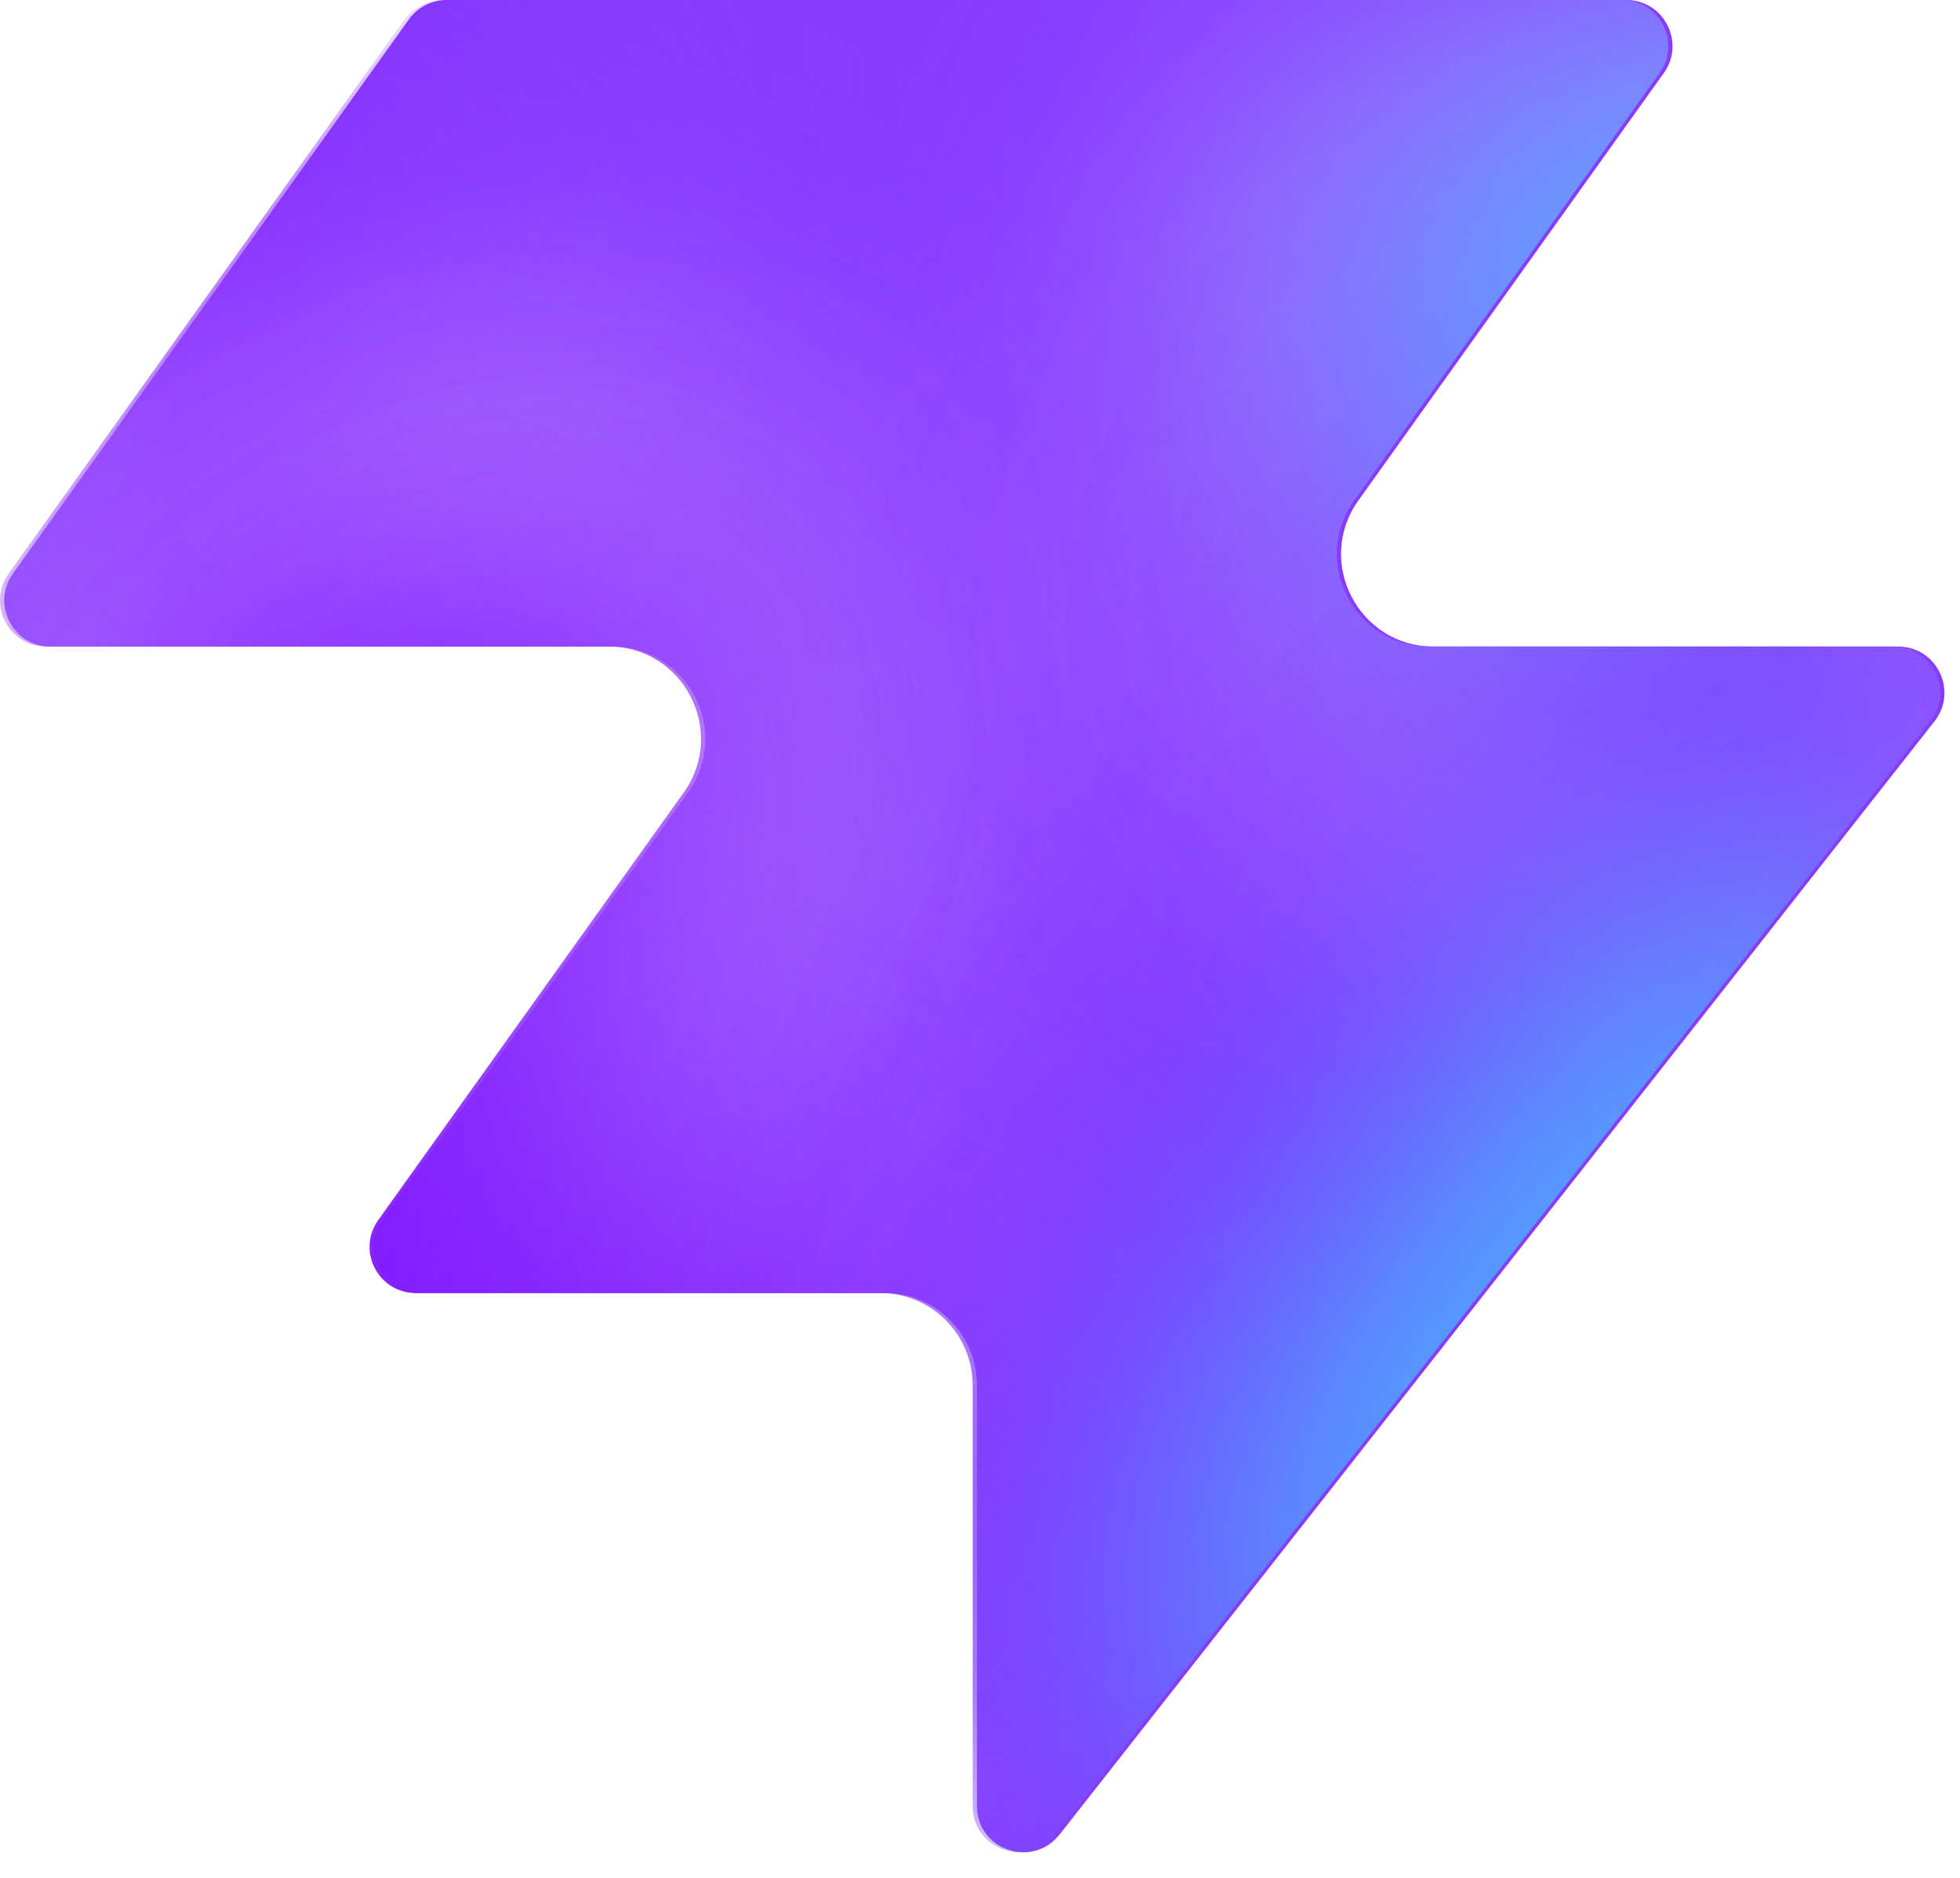
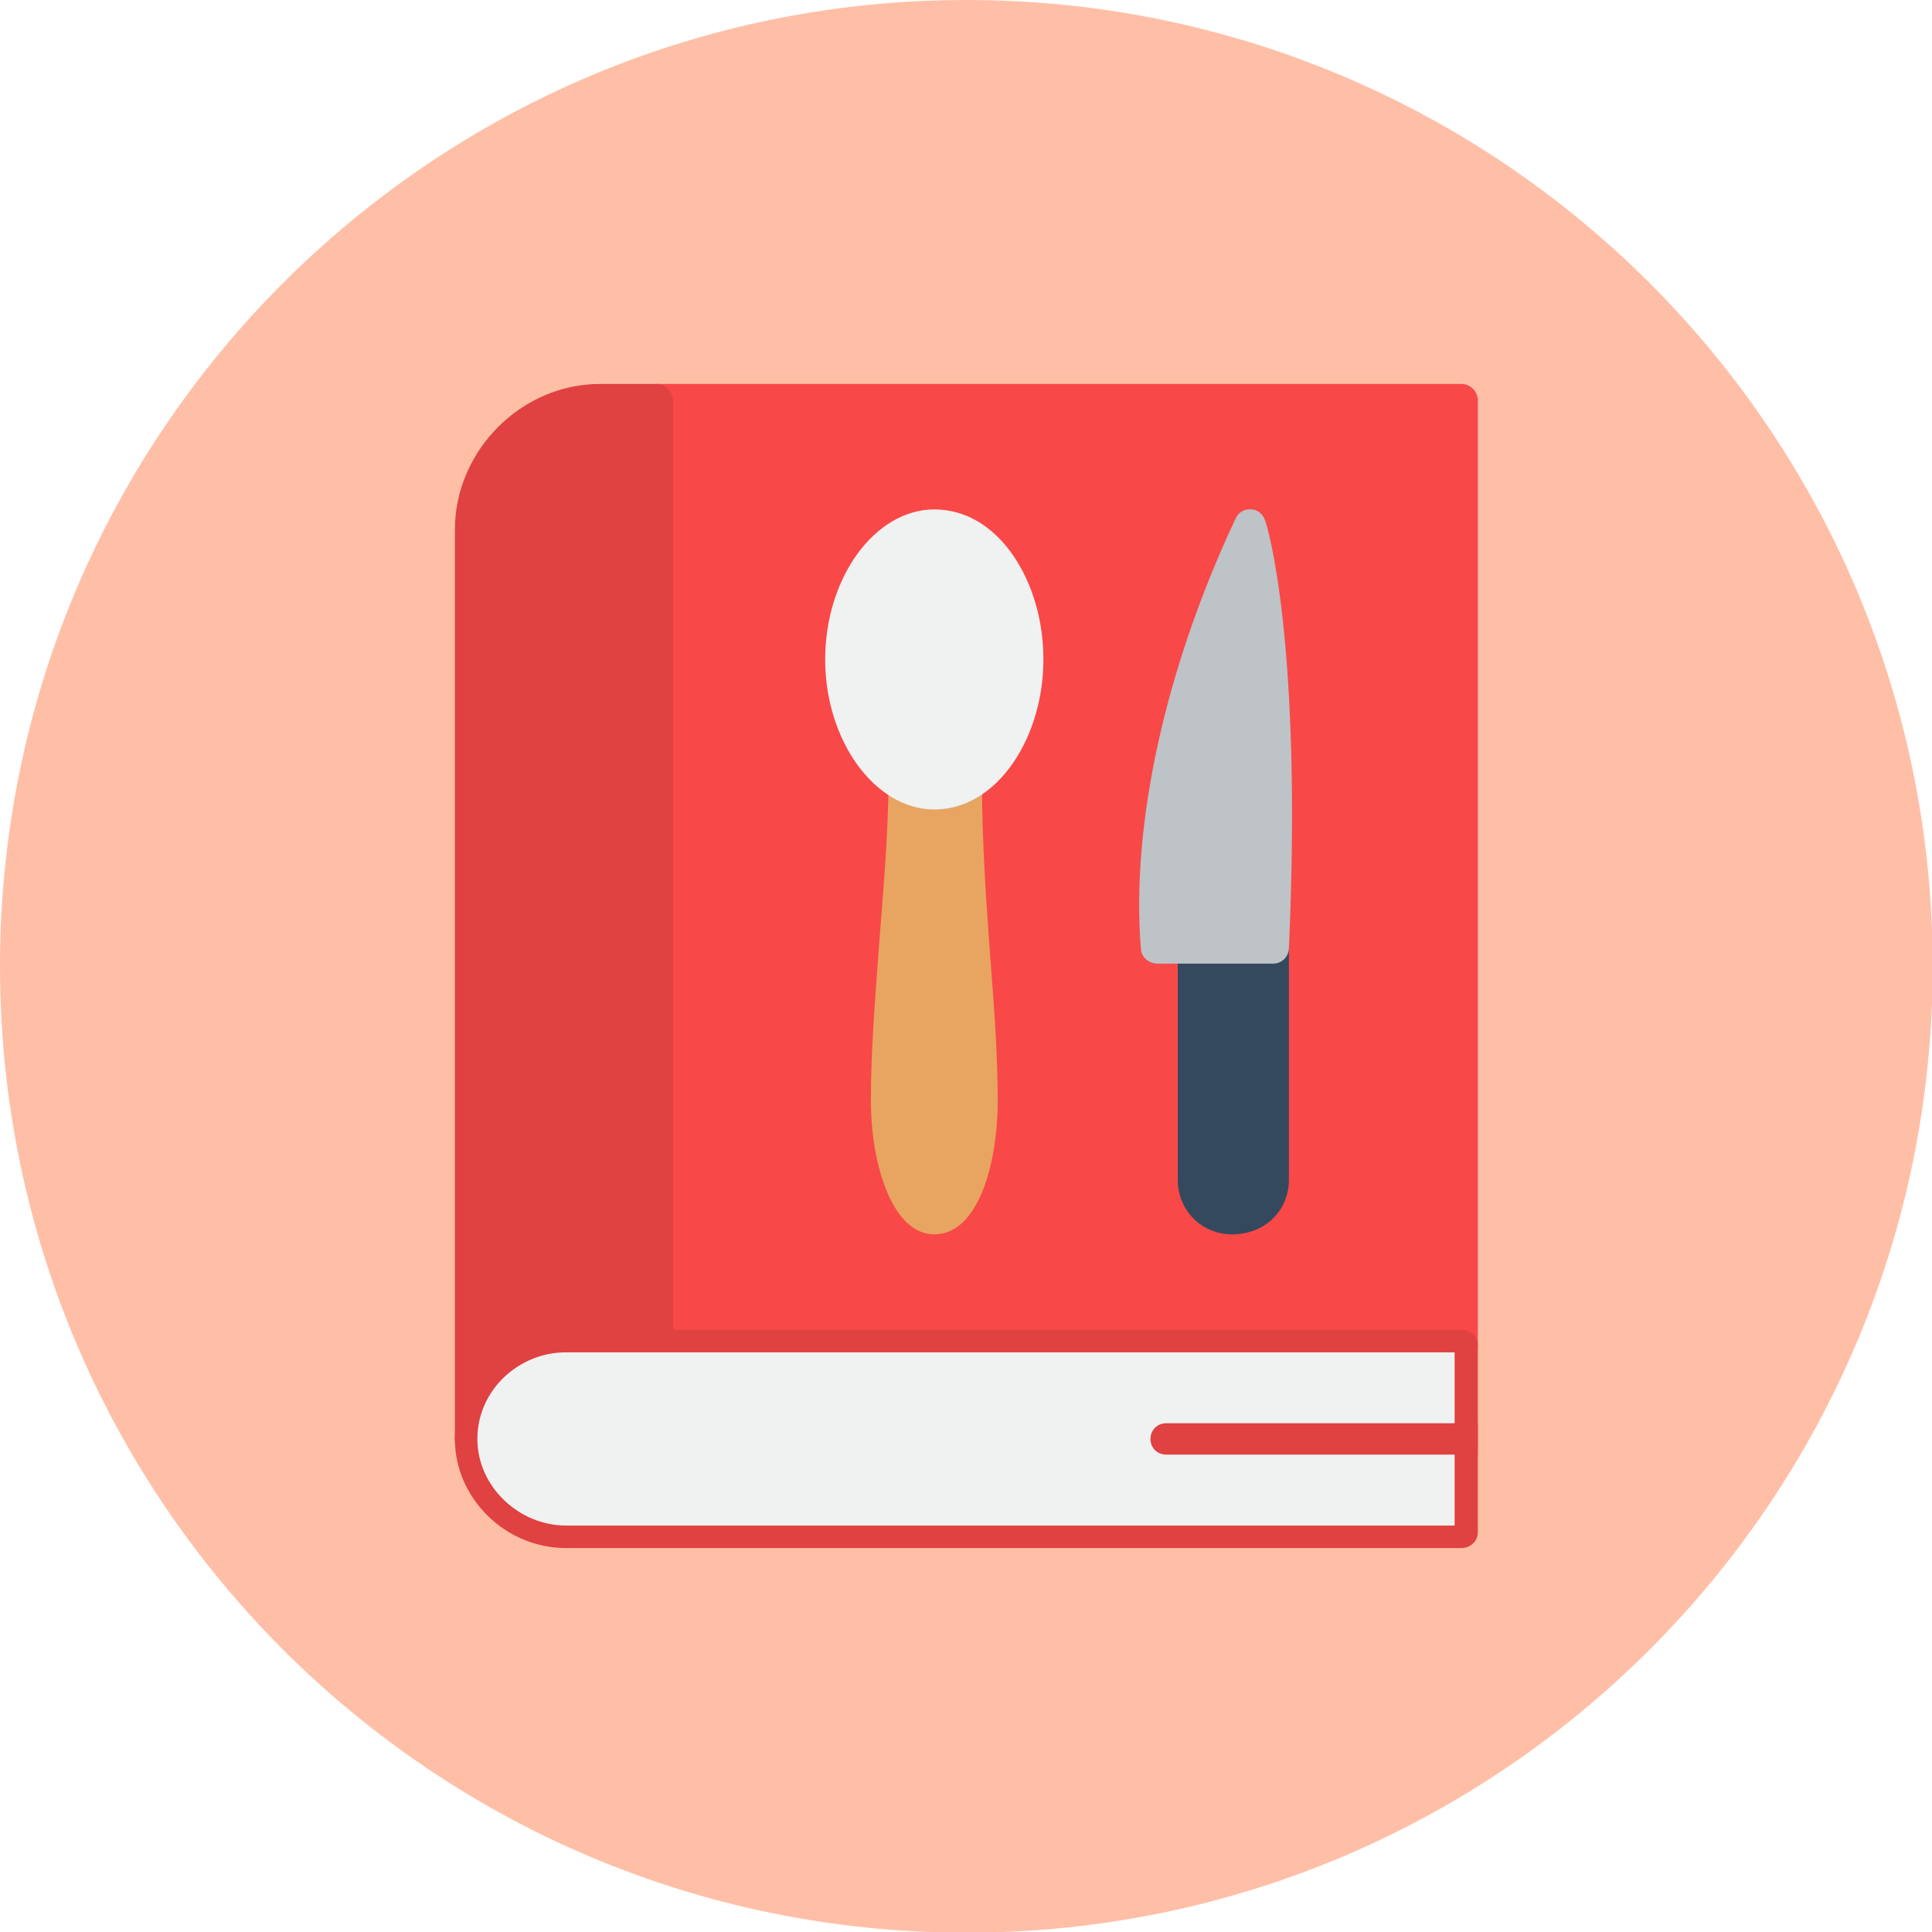
- <svg xmlns="http://www.w3.org/2000/svg" width="48" height="46" fill="none" viewBox="0 0 48 46">
-   <path fill="#863bff" d="M25.946 44.938c-.664.845-2.021.375-2.021-.698V33.937a2.26 2.26 0 0 0-2.262-2.262H10.287c-.92 0-1.456-1.04-.92-1.788l7.48-10.471c1.07-1.497 0-3.578-1.842-3.578H1.237c-.92 0-1.456-1.04-.92-1.788L10.013.474c.214-.297.556-.474.92-.474h28.894c.92 0 1.456 1.04.92 1.788l-7.48 10.471c-1.07 1.498 0 3.579 1.842 3.579h11.377c.943 0 1.473 1.088.89 1.83L25.947 44.94z" style="fill:#863bff;fill:color(display-p3 .525 .23 1);fill-opacity:1" />
-   <mask id="a" width="48" height="46" x="0" y="0" maskUnits="userSpaceOnUse" style="mask-type:alpha">
-     <path fill="#000" d="M25.842 44.938c-.664.844-2.021.375-2.021-.698V33.937a2.26 2.26 0 0 0-2.262-2.262H10.183c-.92 0-1.456-1.04-.92-1.788l7.48-10.471c1.07-1.498 0-3.579-1.842-3.579H1.133c-.92 0-1.456-1.04-.92-1.787L9.91.473c.214-.297.556-.474.92-.474h28.894c.92 0 1.456 1.04.92 1.788l-7.48 10.471c-1.07 1.498 0 3.578 1.842 3.578h11.377c.943 0 1.473 1.088.89 1.832L25.843 44.94z" style="fill:#000;fill-opacity:1" />
-   </mask>
-   <g mask="url(#a)">
-     <g filter="url(#b)">
-       <ellipse cx="5.508" cy="14.704" fill="#ede6ff" rx="5.508" ry="14.704" style="fill:#ede6ff;fill:color(display-p3 .927 .903 1);fill-opacity:1" transform="matrix(.00324 1 1 -.00324 -4.47 31.516)" />
-     </g>
-     <g filter="url(#c)">
-       <ellipse cx="10.399" cy="29.851" fill="#ede6ff" rx="10.399" ry="29.851" style="fill:#ede6ff;fill:color(display-p3 .927 .903 1);fill-opacity:1" transform="matrix(.00324 1 1 -.00324 -39.328 7.883)" />
-     </g>
-     <g filter="url(#d)">
-       <ellipse cx="5.508" cy="30.487" fill="#7e14ff" rx="5.508" ry="30.487" style="fill:#7e14ff;fill:color(display-p3 .492 .077 1);fill-opacity:1" transform="rotate(89.814 -25.913 -14.639)scale(1 -1)" />
-     </g>
-     <g filter="url(#e)">
-       <ellipse cx="5.508" cy="30.599" fill="#7e14ff" rx="5.508" ry="30.599" style="fill:#7e14ff;fill:color(display-p3 .492 .077 1);fill-opacity:1" transform="rotate(89.814 -32.644 -3.334)scale(1 -1)" />
-     </g>
-     <g filter="url(#f)">
-       <ellipse cx="5.508" cy="30.599" fill="#7e14ff" rx="5.508" ry="30.599" style="fill:#7e14ff;fill:color(display-p3 .492 .077 1);fill-opacity:1" transform="matrix(.00324 1 1 -.00324 -34.34 30.47)" />
-     </g>
-     <g filter="url(#g)">
-       <ellipse cx="14.072" cy="22.078" fill="#ede6ff" rx="14.072" ry="22.078" style="fill:#ede6ff;fill:color(display-p3 .927 .903 1);fill-opacity:1" transform="rotate(93.35 24.506 48.493)scale(-1 1)" />
-     </g>
-     <g filter="url(#h)">
-       <ellipse cx="3.47" cy="21.501" fill="#7e14ff" rx="3.47" ry="21.501" style="fill:#7e14ff;fill:color(display-p3 .492 .077 1);fill-opacity:1" transform="rotate(89.009 28.708 47.59)scale(-1 1)" />
-     </g>
-     <g filter="url(#i)">
-       <ellipse cx="3.47" cy="21.501" fill="#7e14ff" rx="3.47" ry="21.501" style="fill:#7e14ff;fill:color(display-p3 .492 .077 1);fill-opacity:1" transform="rotate(89.009 28.708 47.59)scale(-1 1)" />
-     </g>
-     <g filter="url(#j)">
-       <ellipse cx=".387" cy="8.972" fill="#7e14ff" rx="4.407" ry="29.108" style="fill:#7e14ff;fill:color(display-p3 .492 .077 1);fill-opacity:1" transform="rotate(39.51 .387 8.972)" />
-     </g>
-     <g filter="url(#k)">
-       <ellipse cx="47.523" cy="-6.092" fill="#7e14ff" rx="4.407" ry="29.108" style="fill:#7e14ff;fill:color(display-p3 .492 .077 1);fill-opacity:1" transform="rotate(37.892 47.523 -6.092)" />
-     </g>
-     <g filter="url(#l)">
-       <ellipse cx="41.412" cy="6.333" fill="#47bfff" rx="5.971" ry="9.665" style="fill:#47bfff;fill:color(display-p3 .28 .748 1);fill-opacity:1" transform="rotate(37.892 41.412 6.333)" />
-     </g>
-     <g filter="url(#m)">
-       <ellipse cx="-1.879" cy="38.332" fill="#7e14ff" rx="4.407" ry="29.108" style="fill:#7e14ff;fill:color(display-p3 .492 .077 1);fill-opacity:1" transform="rotate(37.892 -1.88 38.332)" />
-     </g>
-     <g filter="url(#n)">
-       <ellipse cx="-1.879" cy="38.332" fill="#7e14ff" rx="4.407" ry="29.108" style="fill:#7e14ff;fill:color(display-p3 .492 .077 1);fill-opacity:1" transform="rotate(37.892 -1.88 38.332)" />
-     </g>
-     <g filter="url(#o)">
-       <ellipse cx="35.651" cy="29.907" fill="#7e14ff" rx="4.407" ry="29.108" style="fill:#7e14ff;fill:color(display-p3 .492 .077 1);fill-opacity:1" transform="rotate(37.892 35.651 29.907)" />
-     </g>
-     <g filter="url(#p)">
-       <ellipse cx="38.418" cy="32.4" fill="#47bfff" rx="5.971" ry="15.297" style="fill:#47bfff;fill:color(display-p3 .28 .748 1);fill-opacity:1" transform="rotate(37.892 38.418 32.4)" />
-     </g>
+ <svg xmlns="http://www.w3.org/2000/svg" xml:space="preserve" width="2.833in" height="2.833in" version="1.1" style="shape-rendering:geometricPrecision; text-rendering:geometricPrecision; image-rendering:optimizeQuality; fill-rule:evenodd; clip-rule:evenodd" viewBox="0 0 2833 2833">
+   <defs>
+     <style type="text/css">
+    
+     .fil4 {fill:#35495E}
+     .fil5 {fill:#BDC3C7}
+     .fil2 {fill:#E04141}
+     .fil6 {fill:#E7A561}
+     .fil3 {fill:#F0F1F1}
+     .fil1 {fill:#F94848}
+     .fil0 {fill:#FFBFA7}
+    
+   </style>
+   </defs>
+   <g id="Layer_x0020_1">
+     <circle class="fil0" cx="1417" cy="1417" r="1417" />
+     <path class="fil1" d="M2143 1997c-12,0 -22,-9 -23,-21l-1163 71 -4 0 0 -3 0 -1436c-8,-4 -13,-12 -13,-21 0,-13 10,-24 23,-24l1180 0c13,0 24,11 24,24l0 1386c0,13 -11,24 -24,24z" />
+     <path class="fil2" d="M667 967l0 -190c0,-116 97,-214 213,-214l83 0 0 0 1 0 0 0 1 0 0 0 0 0 0 0 1 0 0 0 0 1 0 0 1 0 0 0 0 0 0 0 1 0 0 0 1 0 0 0 0 0 0 0 1 0 0 0 0 0 0 0 1 1 0 0 0 0 0 0 1 0 0 0 0 0 0 0 1 0 0 0 0 1 1 0 0 0 0 0 1 0 0 0 0 0 0 0 0 1 0 0 1 0 0 0 0 0 0 0 1 1 0 0 0 0 0 0 1 0 0 0 0 1 0 0 1 0 0 0 0 0 0 0 0 1 0 0 1 0 0 0 0 1 0 0 1 0 0 0 0 0 0 0 0 1 0 0 1 0 0 0 0 1 0 0 0 0 0 0 1 1 0 0 0 0 0 0 0 1 0 0 1 0 0 0 0 1 0 0 0 0 0 0 0 1 0 0 1 0 0 0 0 1 0 0 0 0 0 0 0 1 0 0 0 0 0 0 1 1 0 0 0 0 0 0 0 1 0 0 0 0 0 0 0 1 0 0 0 1 0 0 0 0 0 0 0 1 0 0 1 0 0 0 0 1 0 0 0 0 0 0 0 1 0 0 0 1 0 0 0 1386c0,13 -11,24 -24,24 -6,0 -12,-3 -16,-7l-234 110 0 10c0,13 -10,23 -23,23 -13,0 -23,-10 -23,-23l0 -1143z" />
+     <path class="fil2" d="M2143 2270l-1313 0c-89,0 -163,-73 -163,-160 0,-88 73,-160 163,-160l1313 0c13,0 24,10 24,23l0 274c0,13 -11,23 -24,23z" />
+     <path class="fil3" d="M2133 2237l0 -254 -1303 0c-70,0 -130,56 -130,127 0,70 61,127 130,127l1303 0z" />
+     <path class="fil4" d="M1807 1810c-45,0 -80,-35 -80,-80l0 -340c0,-13 10,-23 23,-23l117 0c13,0 23,10 23,23l0 340c0,46 -36,80 -83,80z" />
+     <path class="fil2" d="M2167 2087l0 46 -457 0c-13,0 -23,-10 -23,-23 0,-13 10,-23 23,-23l457 0z" />
+     <path class="fil5" d="M1867 1413l-170 0c-12,0 -23,-9 -24,-21 -15,-183 36,-413 139,-632 4,-9 13,-14 23,-13 9,0 17,7 20,16 3,7 55,176 35,628 -1,13 -11,22 -23,22z" />
+     <path class="fil6" d="M1370 1810c-61,0 -93,-101 -93,-197 0,-69 6,-146 12,-227 6,-77 13,-157 14,-236 1,-13 11,-23 24,-23 180,4 -86,0 90,0 13,0 23,10 23,23 0,85 6,170 12,253 6,75 11,146 11,210 0,95 -29,197 -93,197z" />
+     <path class="fil3" d="M1370 1187c-87,0 -160,-101 -160,-220 0,-120 73,-220 160,-220 45,0 86,24 116,68 28,41 44,95 44,152 0,56 -16,110 -44,151 -30,44 -71,69 -116,69z" />
  </g>
-   <defs>
-     <filter id="b" width="60.045" height="41.654" x="-19.77" y="16.149" color-interpolation-filters="sRGB" filterUnits="userSpaceOnUse">
-       <feFlood flood-opacity="0" result="BackgroundImageFix" />
-       <feBlend in="SourceGraphic" in2="BackgroundImageFix" result="shape" />
-       <feGaussianBlur result="effect1_foregroundBlur_2002_17158" stdDeviation="7.659" />
-     </filter>
-     <filter id="c" width="90.34" height="51.437" x="-54.613" y="-7.533" color-interpolation-filters="sRGB" filterUnits="userSpaceOnUse">
-       <feFlood flood-opacity="0" result="BackgroundImageFix" />
-       <feBlend in="SourceGraphic" in2="BackgroundImageFix" result="shape" />
-       <feGaussianBlur result="effect1_foregroundBlur_2002_17158" stdDeviation="7.659" />
-     </filter>
-     <filter id="d" width="79.355" height="29.4" x="-49.64" y="2.03" color-interpolation-filters="sRGB" filterUnits="userSpaceOnUse">
-       <feFlood flood-opacity="0" result="BackgroundImageFix" />
-       <feBlend in="SourceGraphic" in2="BackgroundImageFix" result="shape" />
-       <feGaussianBlur result="effect1_foregroundBlur_2002_17158" stdDeviation="4.596" />
-     </filter>
-     <filter id="e" width="79.579" height="29.4" x="-45.045" y="20.029" color-interpolation-filters="sRGB" filterUnits="userSpaceOnUse">
-       <feFlood flood-opacity="0" result="BackgroundImageFix" />
-       <feBlend in="SourceGraphic" in2="BackgroundImageFix" result="shape" />
-       <feGaussianBlur result="effect1_foregroundBlur_2002_17158" stdDeviation="4.596" />
-     </filter>
-     <filter id="f" width="79.579" height="29.4" x="-43.513" y="21.178" color-interpolation-filters="sRGB" filterUnits="userSpaceOnUse">
-       <feFlood flood-opacity="0" result="BackgroundImageFix" />
-       <feBlend in="SourceGraphic" in2="BackgroundImageFix" result="shape" />
-       <feGaussianBlur result="effect1_foregroundBlur_2002_17158" stdDeviation="4.596" />
-     </filter>
-     <filter id="g" width="74.749" height="58.852" x="15.756" y="-17.901" color-interpolation-filters="sRGB" filterUnits="userSpaceOnUse">
-       <feFlood flood-opacity="0" result="BackgroundImageFix" />
-       <feBlend in="SourceGraphic" in2="BackgroundImageFix" result="shape" />
-       <feGaussianBlur result="effect1_foregroundBlur_2002_17158" stdDeviation="7.659" />
-     </filter>
-     <filter id="h" width="61.377" height="25.362" x="23.548" y="2.284" color-interpolation-filters="sRGB" filterUnits="userSpaceOnUse">
-       <feFlood flood-opacity="0" result="BackgroundImageFix" />
-       <feBlend in="SourceGraphic" in2="BackgroundImageFix" result="shape" />
-       <feGaussianBlur result="effect1_foregroundBlur_2002_17158" stdDeviation="4.596" />
-     </filter>
-     <filter id="i" width="61.377" height="25.362" x="23.548" y="2.284" color-interpolation-filters="sRGB" filterUnits="userSpaceOnUse">
-       <feFlood flood-opacity="0" result="BackgroundImageFix" />
-       <feBlend in="SourceGraphic" in2="BackgroundImageFix" result="shape" />
-       <feGaussianBlur result="effect1_foregroundBlur_2002_17158" stdDeviation="4.596" />
-     </filter>
-     <filter id="j" width="56.045" height="63.649" x="-27.636" y="-22.853" color-interpolation-filters="sRGB" filterUnits="userSpaceOnUse">
-       <feFlood flood-opacity="0" result="BackgroundImageFix" />
-       <feBlend in="SourceGraphic" in2="BackgroundImageFix" result="shape" />
-       <feGaussianBlur result="effect1_foregroundBlur_2002_17158" stdDeviation="4.596" />
-     </filter>
-     <filter id="k" width="54.814" height="64.646" x="20.116" y="-38.415" color-interpolation-filters="sRGB" filterUnits="userSpaceOnUse">
-       <feFlood flood-opacity="0" result="BackgroundImageFix" />
-       <feBlend in="SourceGraphic" in2="BackgroundImageFix" result="shape" />
-       <feGaussianBlur result="effect1_foregroundBlur_2002_17158" stdDeviation="4.596" />
-     </filter>
-     <filter id="l" width="33.541" height="35.313" x="24.641" y="-11.323" color-interpolation-filters="sRGB" filterUnits="userSpaceOnUse">
-       <feFlood flood-opacity="0" result="BackgroundImageFix" />
-       <feBlend in="SourceGraphic" in2="BackgroundImageFix" result="shape" />
-       <feGaussianBlur result="effect1_foregroundBlur_2002_17158" stdDeviation="4.596" />
-     </filter>
-     <filter id="m" width="54.814" height="64.646" x="-29.286" y="6.009" color-interpolation-filters="sRGB" filterUnits="userSpaceOnUse">
-       <feFlood flood-opacity="0" result="BackgroundImageFix" />
-       <feBlend in="SourceGraphic" in2="BackgroundImageFix" result="shape" />
-       <feGaussianBlur result="effect1_foregroundBlur_2002_17158" stdDeviation="4.596" />
-     </filter>
-     <filter id="n" width="54.814" height="64.646" x="-29.286" y="6.009" color-interpolation-filters="sRGB" filterUnits="userSpaceOnUse">
-       <feFlood flood-opacity="0" result="BackgroundImageFix" />
-       <feBlend in="SourceGraphic" in2="BackgroundImageFix" result="shape" />
-       <feGaussianBlur result="effect1_foregroundBlur_2002_17158" stdDeviation="4.596" />
-     </filter>
-     <filter id="o" width="54.814" height="64.646" x="8.244" y="-2.416" color-interpolation-filters="sRGB" filterUnits="userSpaceOnUse">
-       <feFlood flood-opacity="0" result="BackgroundImageFix" />
-       <feBlend in="SourceGraphic" in2="BackgroundImageFix" result="shape" />
-       <feGaussianBlur result="effect1_foregroundBlur_2002_17158" stdDeviation="4.596" />
-     </filter>
-     <filter id="p" width="39.409" height="43.623" x="18.713" y="10.588" color-interpolation-filters="sRGB" filterUnits="userSpaceOnUse">
-       <feFlood flood-opacity="0" result="BackgroundImageFix" />
-       <feBlend in="SourceGraphic" in2="BackgroundImageFix" result="shape" />
-       <feGaussianBlur result="effect1_foregroundBlur_2002_17158" stdDeviation="4.596" />
-     </filter>
-   </defs>
</svg>
